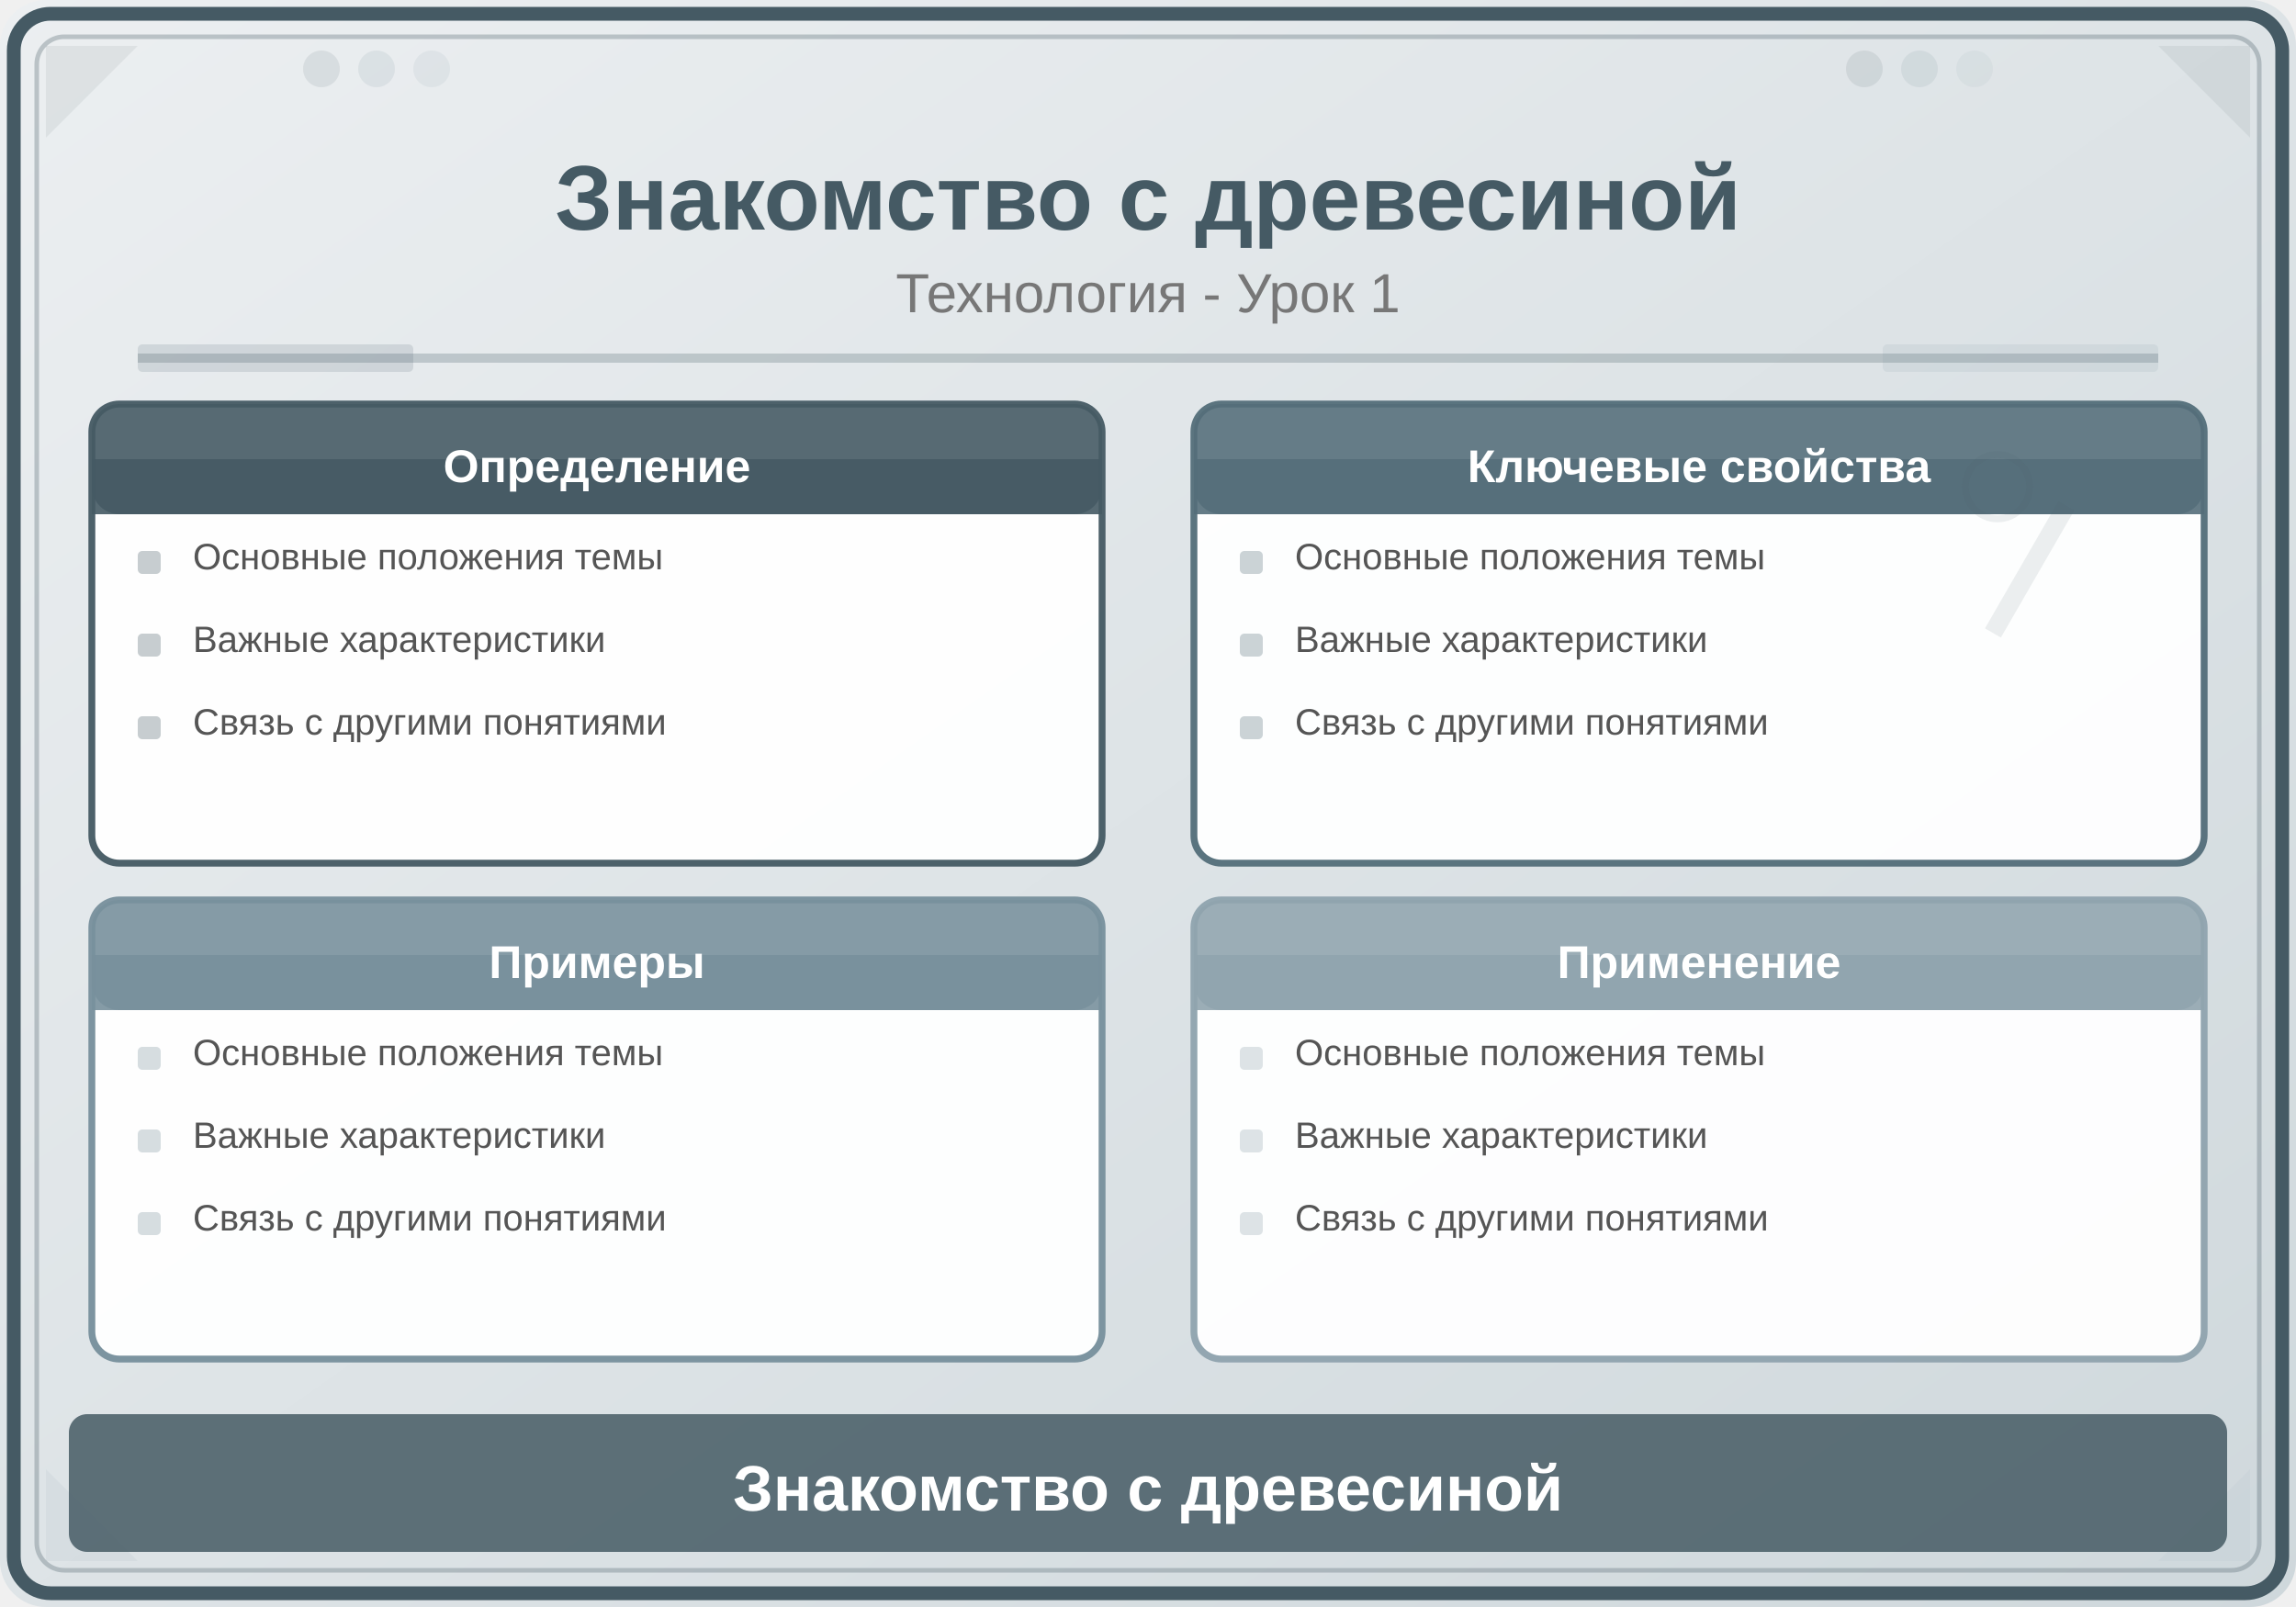
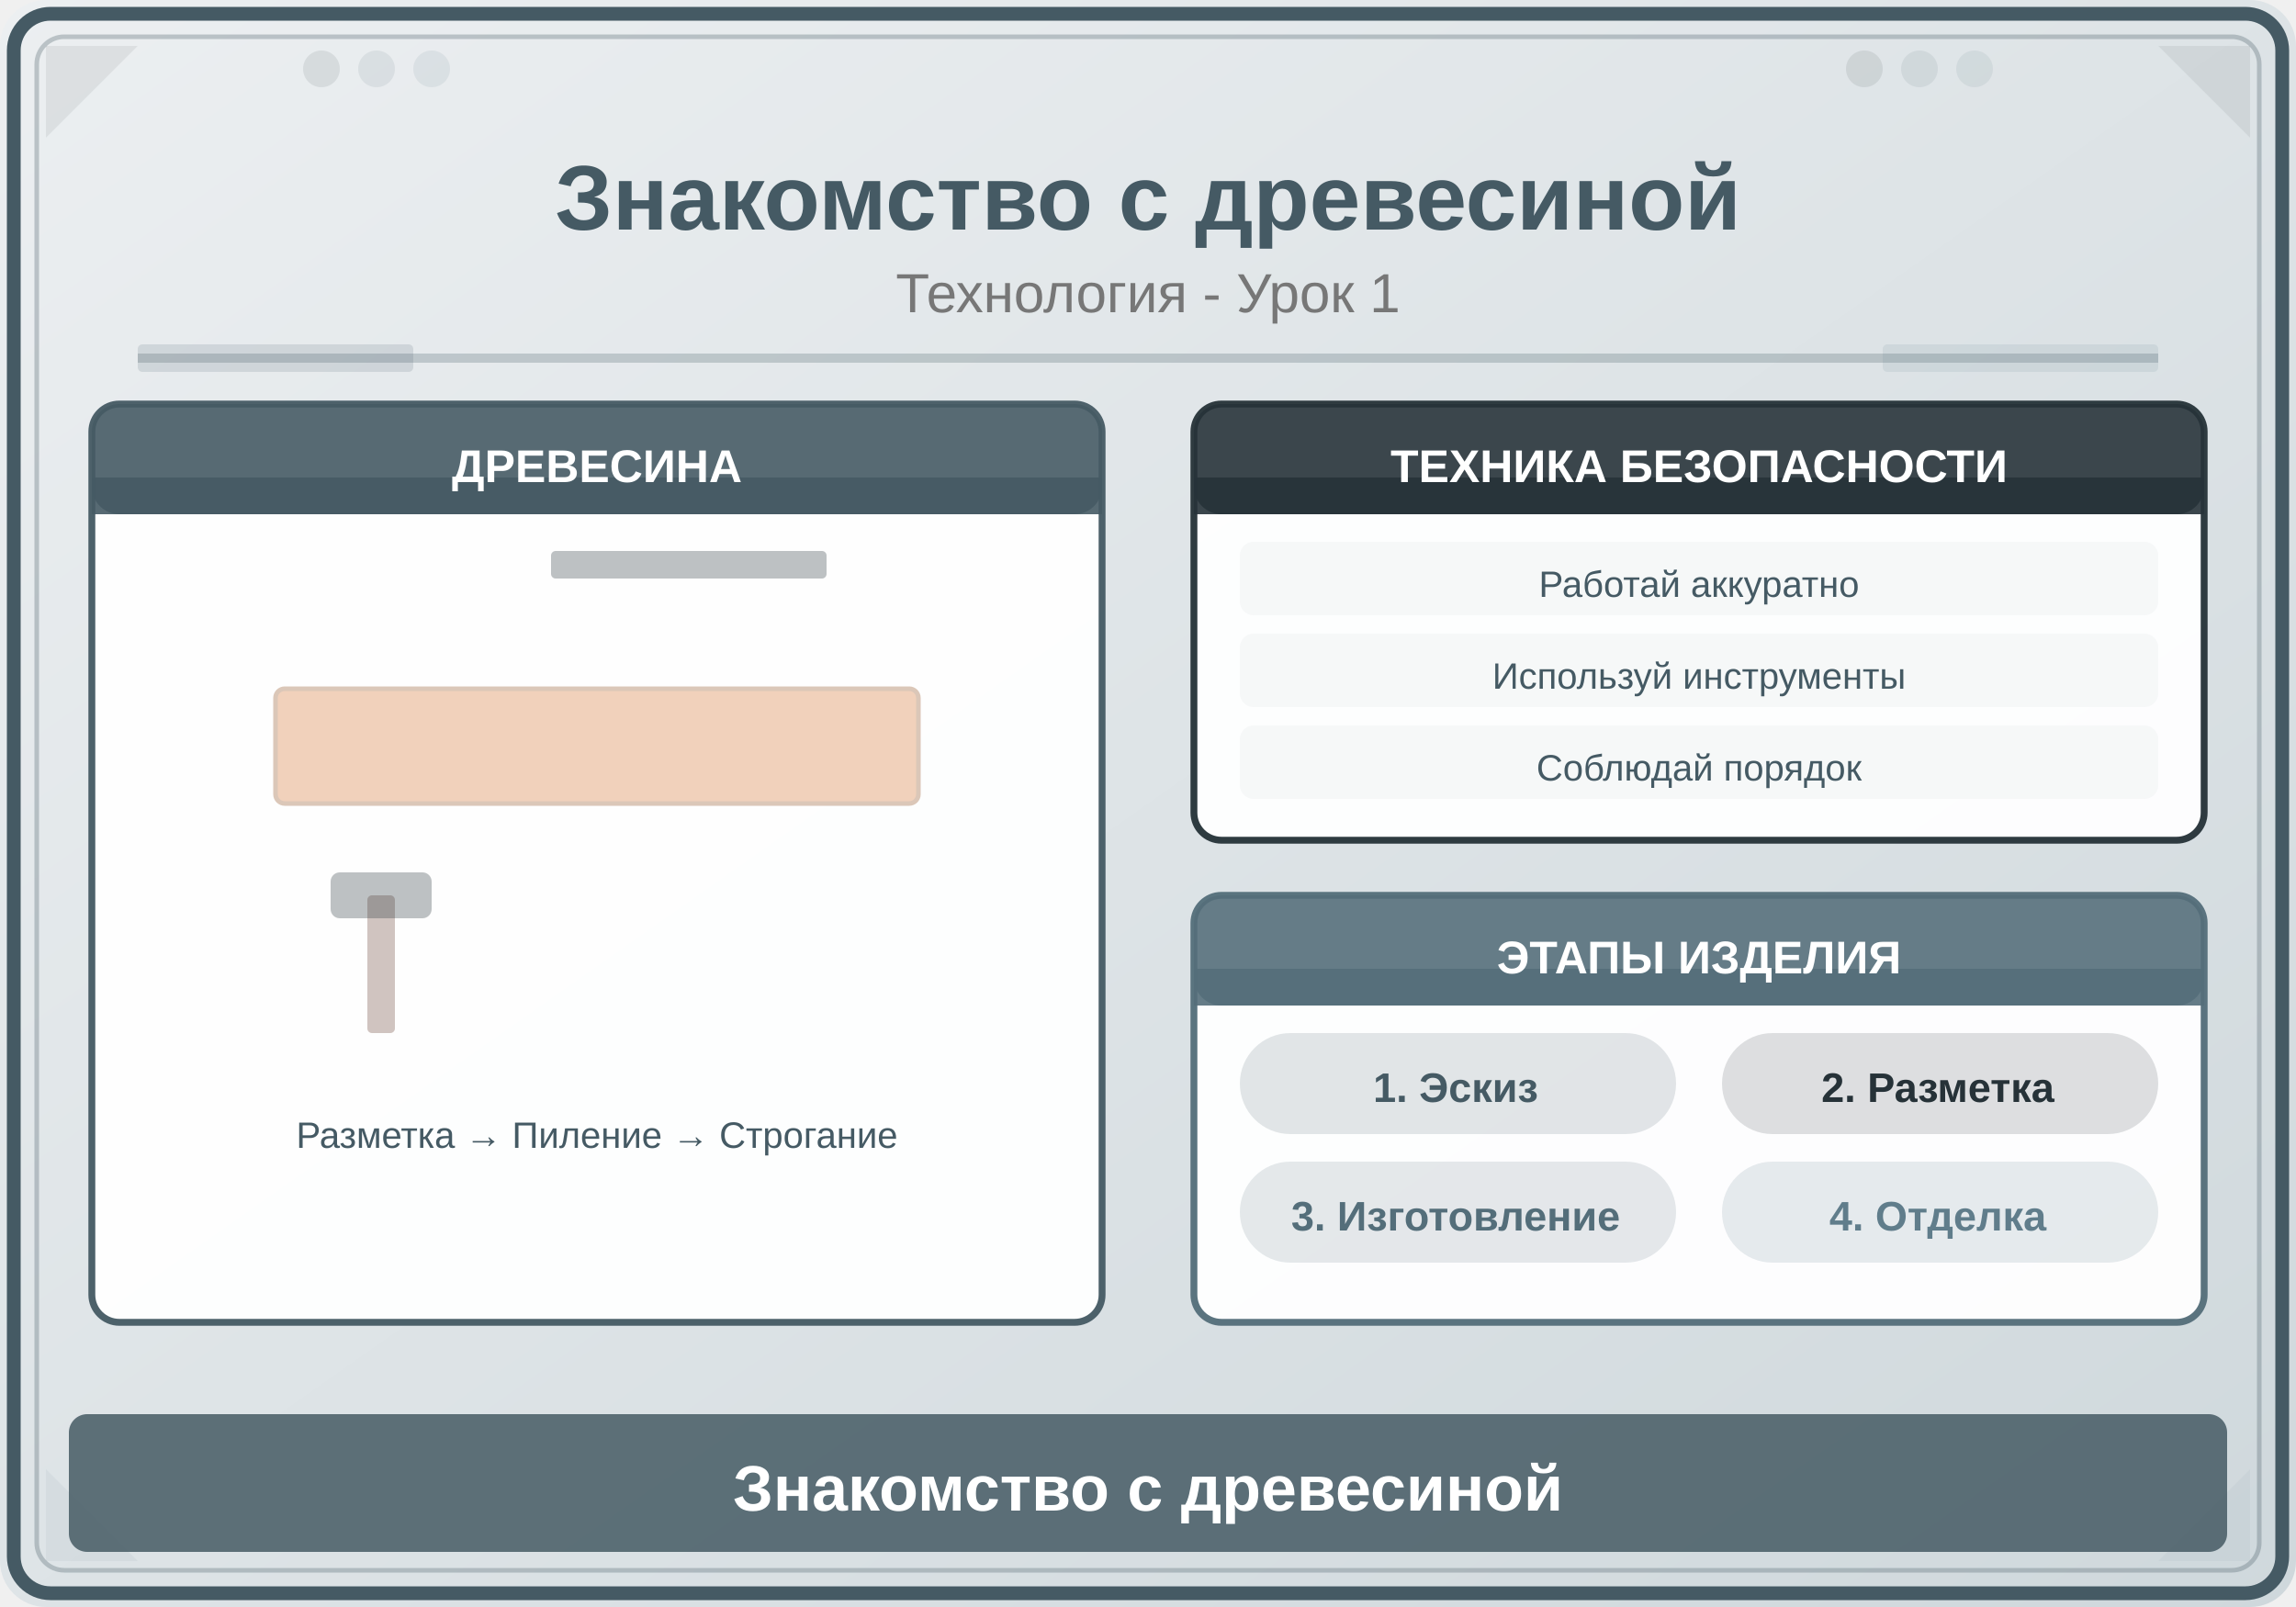
<svg xmlns="http://www.w3.org/2000/svg" viewBox="0 0 500 350">
  <defs>
    <linearGradient id="bg" x1="0" y1="0" x2="1" y2="1">
      <stop offset="0%" stop-color="#ECEFF1" />
      <stop offset="100%" stop-color="#CFD8DC" />
    </linearGradient>
  </defs>
  <rect width="500" height="350" fill="url(#bg)" rx="10" />
  <rect x="3" y="3" width="494" height="344" rx="8" fill="none" stroke="#455A64" stroke-width="3" />
  <rect x="8" y="8" width="484" height="334" rx="6" fill="none" stroke="#455A64" stroke-width="1" opacity="0.3" />
-   <polygon points="10,10 30,10 10,30" fill="#37474F" opacity="0.08" />
-   <polygon points="490,10 470,10 490,30" fill="#37474F" opacity="0.08" />
-   <polygon points="10,340 30,340 10,320" fill="#78909C" opacity="0.08" />
-   <polygon points="490,340 470,340 490,320" fill="#90A4AE" opacity="0.08" />
-   <circle cx="70" cy="15" r="4" fill="#37474F" opacity="0.1" />
-   <circle cx="82" cy="15" r="4" fill="#546E7A" opacity="0.1" />
-   <circle cx="94" cy="15" r="4" fill="#78909C" opacity="0.1" />
-   <circle cx="406" cy="15" r="4" fill="#37474F" opacity="0.1" />
-   <circle cx="418" cy="15" r="4" fill="#546E7A" opacity="0.1" />
-   <circle cx="430" cy="15" r="4" fill="#90A4AE" opacity="0.1" />
+   <polygon points="10,10 30,10 10,30" fill="#263238" opacity="0.08" />
+   <polygon points="490,10 470,10 490,30" fill="#263238" opacity="0.08" />
+   <polygon points="10,340 30,340 10,320" fill="#607D8B" opacity="0.08" />
+   <polygon points="490,340 470,340 490,320" fill="#78909C" opacity="0.08" />
+   <circle cx="70" cy="15" r="4" fill="#263238" opacity="0.1" />
+   <circle cx="82" cy="15" r="4" fill="#455A64" opacity="0.1" />
+   <circle cx="94" cy="15" r="4" fill="#546E7A" opacity="0.1" />
+   <circle cx="406" cy="15" r="4" fill="#263238" opacity="0.1" />
+   <circle cx="418" cy="15" r="4" fill="#455A64" opacity="0.1" />
+   <circle cx="430" cy="15" r="4" fill="#546E7A" opacity="0.1" />
  <text x="250" y="50" font-family="Arial,sans-serif" font-size="20" font-weight="bold" fill="#455A64" text-anchor="middle">Знакомство с древесиной</text>
  <text x="250" y="68" font-family="Arial,sans-serif" font-size="12" fill="#777" text-anchor="middle">Технология - Урок 1</text>
  <line x1="30" y1="78" x2="470" y2="78" stroke="#455A64" stroke-width="2" opacity="0.25" />
  <rect x="30" y="75" width="60" height="6" fill="#455A64" opacity="0.15" rx="1" />
-   <rect x="410" y="75" width="60" height="6" fill="#78909C" opacity="0.12" rx="1" />
-   <rect x="20" y="88" width="220" height="100" rx="6" fill="white" stroke="#455A64" stroke-width="1.5" opacity="0.95" />
+   <rect x="410" y="75" width="60" height="6" fill="#607D8B" opacity="0.12" rx="1" />
+   <rect x="20" y="88" width="220" height="200" rx="6" fill="white" stroke="#455A64" stroke-width="1.5" opacity="0.95" />
  <rect x="20" y="88" width="220" height="24" rx="6" fill="#455A64" opacity="0.9" />
-   <rect x="20" y="100" width="220" height="12" fill="#455A64" opacity="0.9" />
-   <text x="130" y="105" font-family="Arial,sans-serif" font-size="10" font-weight="bold" fill="white" text-anchor="middle">Определение</text>
-   <rect x="30" y="120" width="5" height="5" rx="1" fill="#455A64" opacity="0.3" />
-   <text x="42" y="124" font-family="Arial,sans-serif" font-size="8" fill="#555">Основные положения темы</text>
-   <rect x="30" y="138" width="5" height="5" rx="1" fill="#455A64" opacity="0.3" />
-   <text x="42" y="142" font-family="Arial,sans-serif" font-size="8" fill="#555">Важные характеристики</text>
-   <rect x="30" y="156" width="5" height="5" rx="1" fill="#455A64" opacity="0.3" />
-   <text x="42" y="160" font-family="Arial,sans-serif" font-size="8" fill="#555">Связь с другими понятиями</text>
-   <rect x="260" y="88" width="220" height="100" rx="6" fill="white" stroke="#546E7A" stroke-width="1.5" opacity="0.95" />
-   <rect x="260" y="88" width="220" height="24" rx="6" fill="#546E7A" opacity="0.9" />
-   <rect x="260" y="100" width="220" height="12" fill="#546E7A" opacity="0.9" />
-   <text x="370" y="105" font-family="Arial,sans-serif" font-size="10" font-weight="bold" fill="white" text-anchor="middle">Ключевые свойства</text>
-   <rect x="270" y="120" width="5" height="5" rx="1" fill="#546E7A" opacity="0.3" />
-   <text x="282" y="124" font-family="Arial,sans-serif" font-size="8" fill="#555">Основные положения темы</text>
-   <rect x="270" y="138" width="5" height="5" rx="1" fill="#546E7A" opacity="0.3" />
-   <text x="282" y="142" font-family="Arial,sans-serif" font-size="8" fill="#555">Важные характеристики</text>
-   <rect x="270" y="156" width="5" height="5" rx="1" fill="#546E7A" opacity="0.3" />
-   <text x="282" y="160" font-family="Arial,sans-serif" font-size="8" fill="#555">Связь с другими понятиями</text>
-   <rect x="20" y="196" width="220" height="100" rx="6" fill="white" stroke="#78909C" stroke-width="1.5" opacity="0.95" />
-   <rect x="20" y="196" width="220" height="24" rx="6" fill="#78909C" opacity="0.9" />
-   <rect x="20" y="208" width="220" height="12" fill="#78909C" opacity="0.9" />
-   <text x="130" y="213" font-family="Arial,sans-serif" font-size="10" font-weight="bold" fill="white" text-anchor="middle">Примеры</text>
-   <rect x="30" y="228" width="5" height="5" rx="1" fill="#78909C" opacity="0.3" />
-   <text x="42" y="232" font-family="Arial,sans-serif" font-size="8" fill="#555">Основные положения темы</text>
-   <rect x="30" y="246" width="5" height="5" rx="1" fill="#78909C" opacity="0.3" />
-   <text x="42" y="250" font-family="Arial,sans-serif" font-size="8" fill="#555">Важные характеристики</text>
-   <rect x="30" y="264" width="5" height="5" rx="1" fill="#78909C" opacity="0.3" />
-   <text x="42" y="268" font-family="Arial,sans-serif" font-size="8" fill="#555">Связь с другими понятиями</text>
-   <rect x="260" y="196" width="220" height="100" rx="6" fill="white" stroke="#90A4AE" stroke-width="1.5" opacity="0.95" />
-   <rect x="260" y="196" width="220" height="24" rx="6" fill="#90A4AE" opacity="0.9" />
-   <rect x="260" y="208" width="220" height="12" fill="#90A4AE" opacity="0.9" />
-   <text x="370" y="213" font-family="Arial,sans-serif" font-size="10" font-weight="bold" fill="white" text-anchor="middle">Применение</text>
-   <rect x="270" y="228" width="5" height="5" rx="1" fill="#90A4AE" opacity="0.3" />
-   <text x="282" y="232" font-family="Arial,sans-serif" font-size="8" fill="#555">Основные положения темы</text>
-   <rect x="270" y="246" width="5" height="5" rx="1" fill="#90A4AE" opacity="0.3" />
-   <text x="282" y="250" font-family="Arial,sans-serif" font-size="8" fill="#555">Важные характеристики</text>
-   <rect x="270" y="264" width="5" height="5" rx="1" fill="#90A4AE" opacity="0.3" />
-   <text x="282" y="268" font-family="Arial,sans-serif" font-size="8" fill="#555">Связь с другими понятиями</text>
+   <rect x="20" y="104" width="220" height="8" fill="#455A64" opacity="0.9" />
+   <text x="130" y="105" font-family="Arial,sans-serif" font-size="10" font-weight="bold" fill="white" text-anchor="middle">ДРЕВЕСИНА</text>
+   <rect x="60" y="150" width="140" height="25" rx="2" fill="#D2691E" opacity="0.3" stroke="#8B4513" stroke-width="1" />
+   <rect x="120" y="120" width="60" height="6" rx="1" fill="#263238" opacity="0.3" />
+   <rect x="80" y="195" width="6" height="30" rx="1" fill="#8D6E63" opacity="0.4" />
+   <rect x="72" y="190" width="22" height="10" rx="2" fill="#263238" opacity="0.3" />
+   <text x="130" y="250" font-family="Arial,sans-serif" font-size="8" fill="#455A64" text-anchor="middle">Разметка → Пиление → Строгание</text>
+   <rect x="260" y="88" width="220" height="95" rx="6" fill="white" stroke="#263238" stroke-width="1.5" opacity="0.95" />
+   <rect x="260" y="88" width="220" height="24" rx="6" fill="#263238" opacity="0.9" />
+   <rect x="260" y="104" width="220" height="8" fill="#263238" opacity="0.9" />
+   <text x="370" y="105" font-family="Arial,sans-serif" font-size="10" font-weight="bold" fill="white" text-anchor="middle">ТЕХНИКА БЕЗОПАСНОСТИ</text>
+   <rect x="270" y="118" width="200" height="16" rx="3" fill="#ECEFF1" opacity="0.4" />
+   <text x="370" y="130" font-family="Arial,sans-serif" font-size="8" fill="#455A64" text-anchor="middle">Работай аккуратно</text>
+   <rect x="270" y="138" width="200" height="16" rx="3" fill="#ECEFF1" opacity="0.4" />
+   <text x="370" y="150" font-family="Arial,sans-serif" font-size="8" fill="#455A64" text-anchor="middle">Используй инструменты</text>
+   <rect x="270" y="158" width="200" height="16" rx="3" fill="#ECEFF1" opacity="0.4" />
+   <text x="370" y="170" font-family="Arial,sans-serif" font-size="8" fill="#455A64" text-anchor="middle">Соблюдай порядок</text>
+   <rect x="260" y="195" width="220" height="93" rx="6" fill="white" stroke="#546E7A" stroke-width="1.5" opacity="0.95" />
+   <rect x="260" y="195" width="220" height="24" rx="6" fill="#546E7A" opacity="0.9" />
+   <rect x="260" y="211" width="220" height="8" fill="#546E7A" opacity="0.9" />
+   <text x="370" y="212" font-family="Arial,sans-serif" font-size="10" font-weight="bold" fill="white" text-anchor="middle">ЭТАПЫ ИЗДЕЛИЯ</text>
+   <rect x="270" y="225" width="95" height="22" rx="11" fill="#455A64" opacity="0.15" />
+   <text x="317" y="240" font-family="Arial,sans-serif" font-size="9" fill="#455A64" text-anchor="middle" font-weight="bold">1. Эскиз</text>
+   <rect x="375" y="225" width="95" height="22" rx="11" fill="#263238" opacity="0.15" />
+   <text x="422" y="240" font-family="Arial,sans-serif" font-size="9" fill="#263238" text-anchor="middle" font-weight="bold">2. Разметка</text>
+   <rect x="270" y="253" width="95" height="22" rx="11" fill="#546E7A" opacity="0.15" />
+   <text x="317" y="268" font-family="Arial,sans-serif" font-size="9" fill="#546E7A" text-anchor="middle" font-weight="bold">3. Изготовление</text>
+   <rect x="375" y="253" width="95" height="22" rx="11" fill="#607D8B" opacity="0.15" />
+   <text x="422" y="268" font-family="Arial,sans-serif" font-size="9" fill="#607D8B" text-anchor="middle" font-weight="bold">4. Отделка</text>
  <rect x="15" y="308" width="470" height="30" rx="4" fill="#455A64" opacity="0.85" />
  <text x="250" y="329" font-family="Arial,sans-serif" font-size="14" text-anchor="middle" fill="white" font-weight="bold">Знакомство с древесиной</text>
-   <rect x="440" y="108" width="4" height="32" fill="#455A64" opacity="0.1" transform="rotate(30,442,124)" />
-   <circle cx="435" cy="106" r="7" fill="none" stroke="#455A64" stroke-width="1.5" opacity="0.1" />
</svg>
